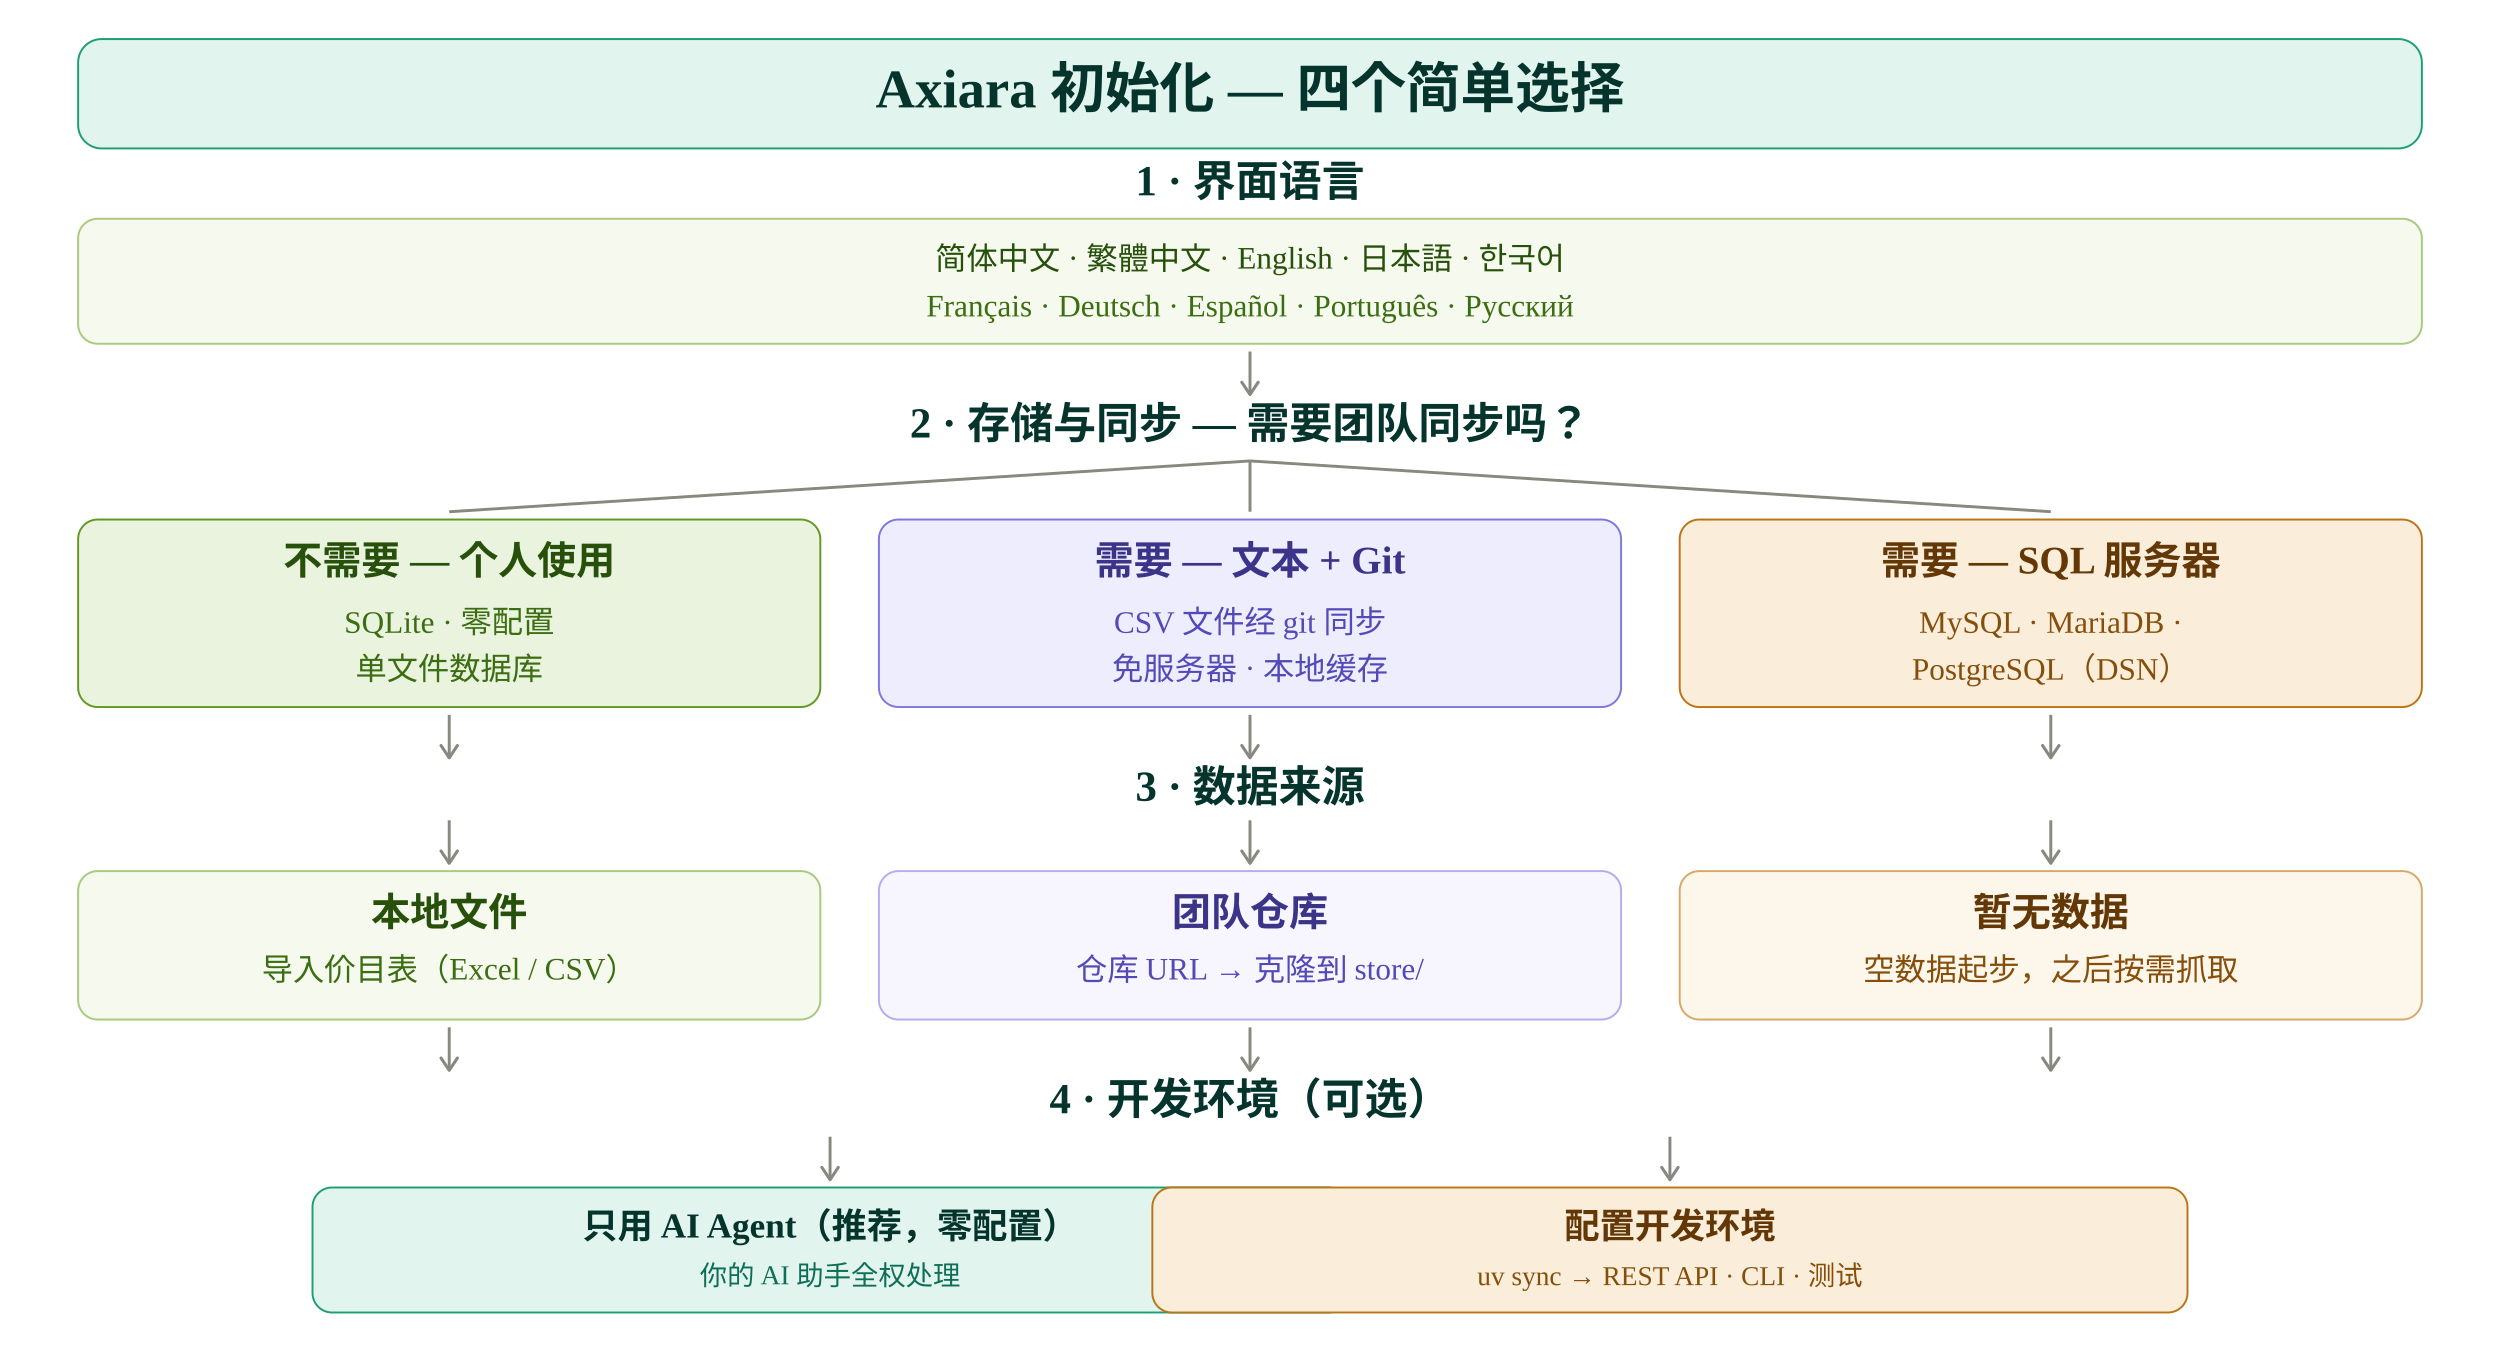
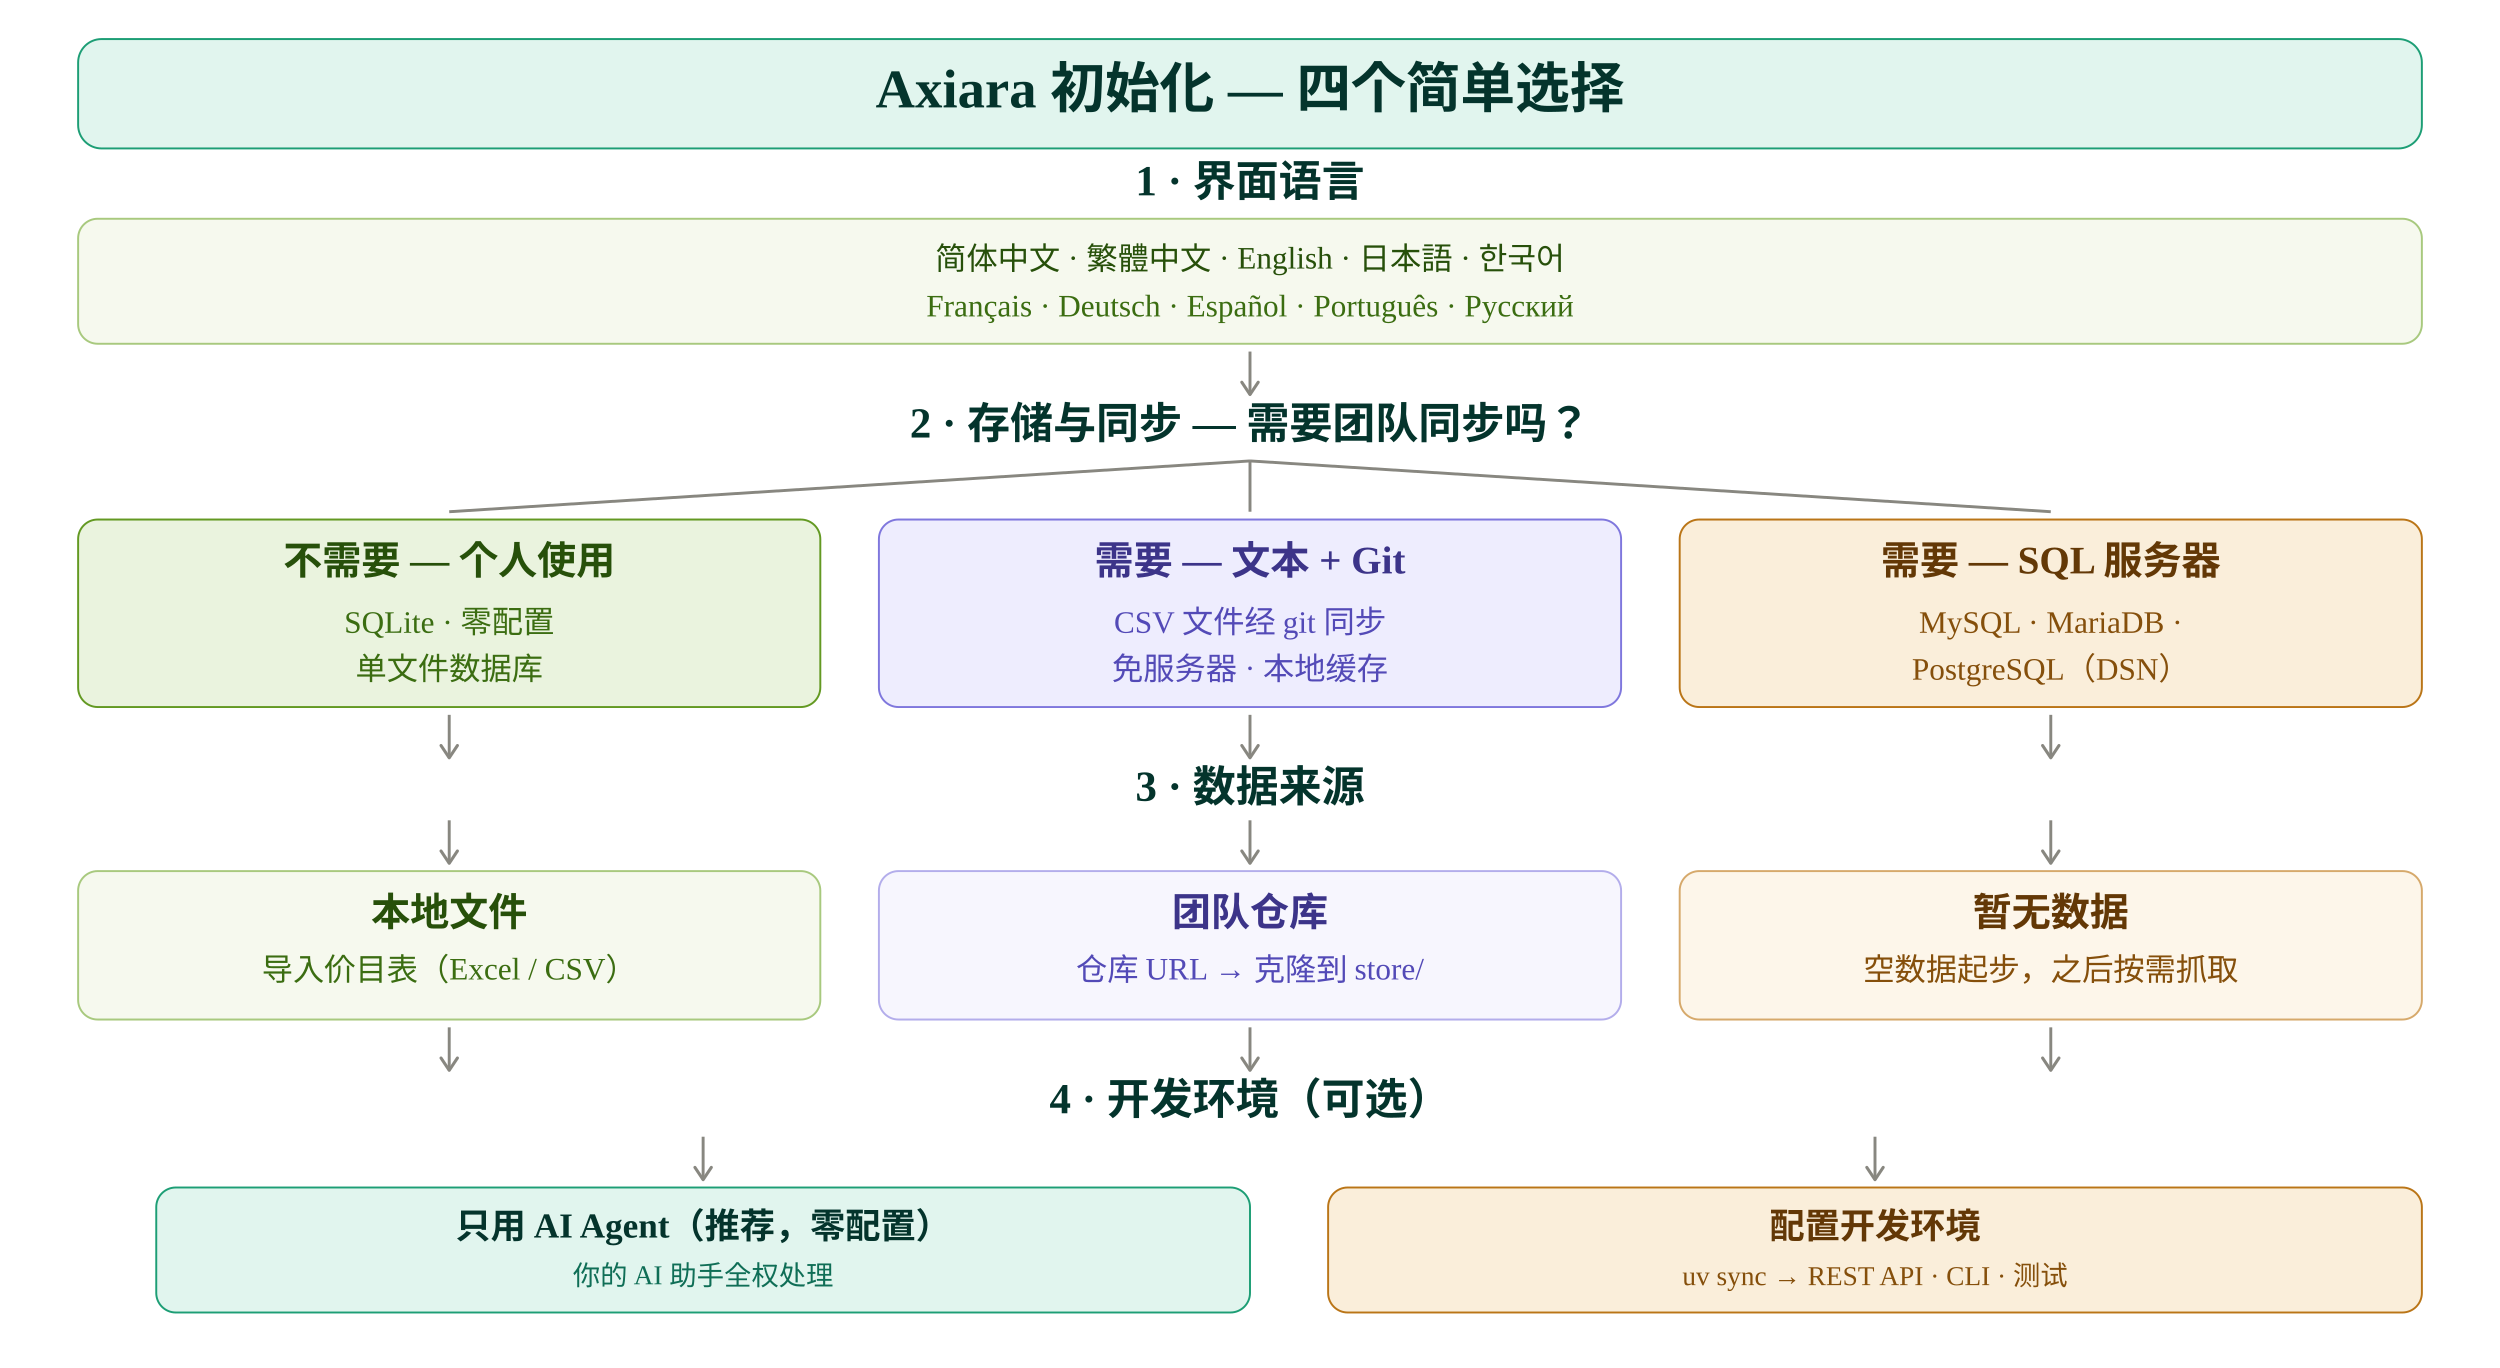
<svg xmlns="http://www.w3.org/2000/svg" viewBox="0 0 1280 700" width="100%" role="img">
  <defs>
    <marker id="arrow" viewBox="0 0 10 10" refX="8" refY="5" markerWidth="7" markerHeight="7" orient="auto-start-reverse">
      <path d="M2 1L8 5L2 9" fill="none" stroke="context-stroke" stroke-width="1.5" stroke-linecap="round" stroke-linejoin="round" />
    </marker>
  </defs>
  <rect x="40" y="20" width="1200" height="56" rx="12" fill="#E1F5EE" stroke="#1D9E75" stroke-width="1" />
  <text x="640" y="55" font-size="28" font-weight="600" fill="#04342C" text-anchor="middle">Axiara 初始化 — 四个简单选择</text>
  <text x="640" y="100" font-size="22" font-weight="600" fill="#04342C" text-anchor="middle">1 · 界面语言</text>
  <rect x="40" y="112" width="1200" height="64" rx="10" fill="#F6F9EE" stroke="#A8C97E" stroke-width="1" />
  <text x="640" y="138" font-size="16" fill="#27500A" text-anchor="middle">简体中文 · 繁體中文 · English · 日本語 · 한국어</text>
  <text x="640" y="162" font-size="16" fill="#3B6D11" text-anchor="middle">Français · Deutsch · Español · Português · Русский</text>
  <line x1="640" y1="180" x2="640" y2="202" stroke="#888780" stroke-width="1.5" marker-end="url(#arrow)" />
  <text x="640" y="224" font-size="22" font-weight="600" fill="#04342C" text-anchor="middle">2 · 存储与同步 — 需要团队同步吗？</text>
  <line x1="640" y1="236" x2="230" y2="262" stroke="#888780" stroke-width="1.5" />
  <line x1="640" y1="236" x2="640" y2="262" stroke="#888780" stroke-width="1.5" />
  <line x1="640" y1="236" x2="1050" y2="262" stroke="#888780" stroke-width="1.5" />
  <rect x="40" y="266" width="380" height="96" rx="10" fill="#EAF3DE" stroke="#639922" stroke-width="1" />
  <text x="230" y="294" font-size="20" font-weight="600" fill="#27500A" text-anchor="middle">不需要 — 个人使用</text>
  <text x="230" y="324" font-size="16" fill="#3B6D11" text-anchor="middle">SQLite · 零配置</text>
  <text x="230" y="348" font-size="16" fill="#3B6D11" text-anchor="middle">单文件数据库</text>
  <rect x="450" y="266" width="380" height="96" rx="10" fill="#EEEDFE" stroke="#7F77DD" stroke-width="1" />
  <text x="640" y="294" font-size="20" font-weight="600" fill="#3C3489" text-anchor="middle">需要 — 文本 + Git</text>
  <text x="640" y="324" font-size="16" fill="#534AB7" text-anchor="middle">CSV 文件经 git 同步</text>
  <text x="640" y="348" font-size="16" fill="#534AB7" text-anchor="middle">免服务器 · 本地缓存</text>
  <rect x="860" y="266" width="380" height="96" rx="10" fill="#FAEEDA" stroke="#BA7517" stroke-width="1" />
  <text x="1050" y="294" font-size="20" font-weight="600" fill="#633806" text-anchor="middle">需要 — SQL 服务器</text>
  <text x="1050" y="324" font-size="16" fill="#854F0B" text-anchor="middle">MySQL · MariaDB ·</text>
  <text x="1050" y="348" font-size="16" fill="#854F0B" text-anchor="middle">PostgreSQL（DSN）</text>
  <line x1="230" y1="366" x2="230" y2="388" stroke="#888780" stroke-width="1.5" marker-end="url(#arrow)" />
  <line x1="640" y1="366" x2="640" y2="388" stroke="#888780" stroke-width="1.5" marker-end="url(#arrow)" />
  <line x1="1050" y1="366" x2="1050" y2="388" stroke="#888780" stroke-width="1.5" marker-end="url(#arrow)" />
  <text x="640" y="410" font-size="22" font-weight="600" fill="#04342C" text-anchor="middle">3 · 数据来源</text>
  <line x1="230" y1="420" x2="230" y2="442" stroke="#888780" stroke-width="1.5" marker-end="url(#arrow)" />
  <line x1="640" y1="420" x2="640" y2="442" stroke="#888780" stroke-width="1.5" marker-end="url(#arrow)" />
  <line x1="1050" y1="420" x2="1050" y2="442" stroke="#888780" stroke-width="1.5" marker-end="url(#arrow)" />
  <rect x="40" y="446" width="380" height="76" rx="10" fill="#F6F9EE" stroke="#A8C97E" stroke-width="1" />
  <text x="230" y="474" font-size="20" font-weight="600" fill="#27500A" text-anchor="middle">本地文件</text>
  <text x="230" y="502" font-size="16" fill="#3B6D11" text-anchor="middle">导入价目表（Excel / CSV）</text>
  <rect x="450" y="446" width="380" height="76" rx="10" fill="#F7F6FE" stroke="#B3ADEB" stroke-width="1" />
  <text x="640" y="474" font-size="20" font-weight="600" fill="#3C3489" text-anchor="middle">团队仓库</text>
  <text x="640" y="502" font-size="16" fill="#534AB7" text-anchor="middle">仓库 URL → 克隆到 store/</text>
  <rect x="860" y="446" width="380" height="76" rx="10" fill="#FDF6EA" stroke="#D6A96B" stroke-width="1" />
  <text x="1050" y="474" font-size="20" font-weight="600" fill="#633806" text-anchor="middle">暂无数据</text>
  <text x="1050" y="502" font-size="16" fill="#854F0B" text-anchor="middle">空数据起步，之后按需抓取</text>
  <line x1="230" y1="526" x2="230" y2="548" stroke="#888780" stroke-width="1.5" marker-end="url(#arrow)" />
  <line x1="640" y1="526" x2="640" y2="548" stroke="#888780" stroke-width="1.5" marker-end="url(#arrow)" />
  <line x1="1050" y1="526" x2="1050" y2="548" stroke="#888780" stroke-width="1.5" marker-end="url(#arrow)" />
  <text x="640" y="570" font-size="22" font-weight="600" fill="#04342C" text-anchor="middle">4 · 开发环境（可选）</text>
-   <line x1="425" y1="582" x2="425" y2="604" stroke="#888780" stroke-width="1.5" marker-end="url(#arrow)" />
-   <line x1="855" y1="582" x2="855" y2="604" stroke="#888780" stroke-width="1.5" marker-end="url(#arrow)" />
-   <rect x="160" y="608" width="530" height="64" rx="10" fill="#E1F5EE" stroke="#1D9E75" stroke-width="1" />
-   <text x="425" y="634" font-size="18" font-weight="600" fill="#04342C" text-anchor="middle">只用 AI Agent（推荐，零配置）</text>
-   <text x="425" y="658" font-size="14" fill="#0F6E56" text-anchor="middle">你的 AI 助手全权处理</text>
-   <rect x="590" y="608" width="530" height="64" rx="10" fill="#FAEEDA" stroke="#BA7517" stroke-width="1" />
-   <text x="855" y="634" font-size="18" font-weight="600" fill="#633806" text-anchor="middle">配置开发环境</text>
-   <text x="855" y="658" font-size="14" fill="#854F0B" text-anchor="middle">uv sync → REST API · CLI · 测试</text>
+   <line x1="360" y1="582" x2="360" y2="604" stroke="#888780" stroke-width="1.5" marker-end="url(#arrow)" />
+   <line x1="960" y1="582" x2="960" y2="604" stroke="#888780" stroke-width="1.5" marker-end="url(#arrow)" />
+   <rect x="80" y="608" width="560" height="64" rx="10" fill="#E1F5EE" stroke="#1D9E75" stroke-width="1" />
+   <text x="360" y="634" font-size="18" font-weight="600" fill="#04342C" text-anchor="middle">只用 AI Agent（推荐，零配置）</text>
+   <text x="360" y="658" font-size="14" fill="#0F6E56" text-anchor="middle">你的 AI 助手全权处理</text>
+   <rect x="680" y="608" width="560" height="64" rx="10" fill="#FAEEDA" stroke="#BA7517" stroke-width="1" />
+   <text x="960" y="634" font-size="18" font-weight="600" fill="#633806" text-anchor="middle">配置开发环境</text>
+   <text x="960" y="658" font-size="14" fill="#854F0B" text-anchor="middle">uv sync → REST API · CLI · 测试</text>
</svg>
